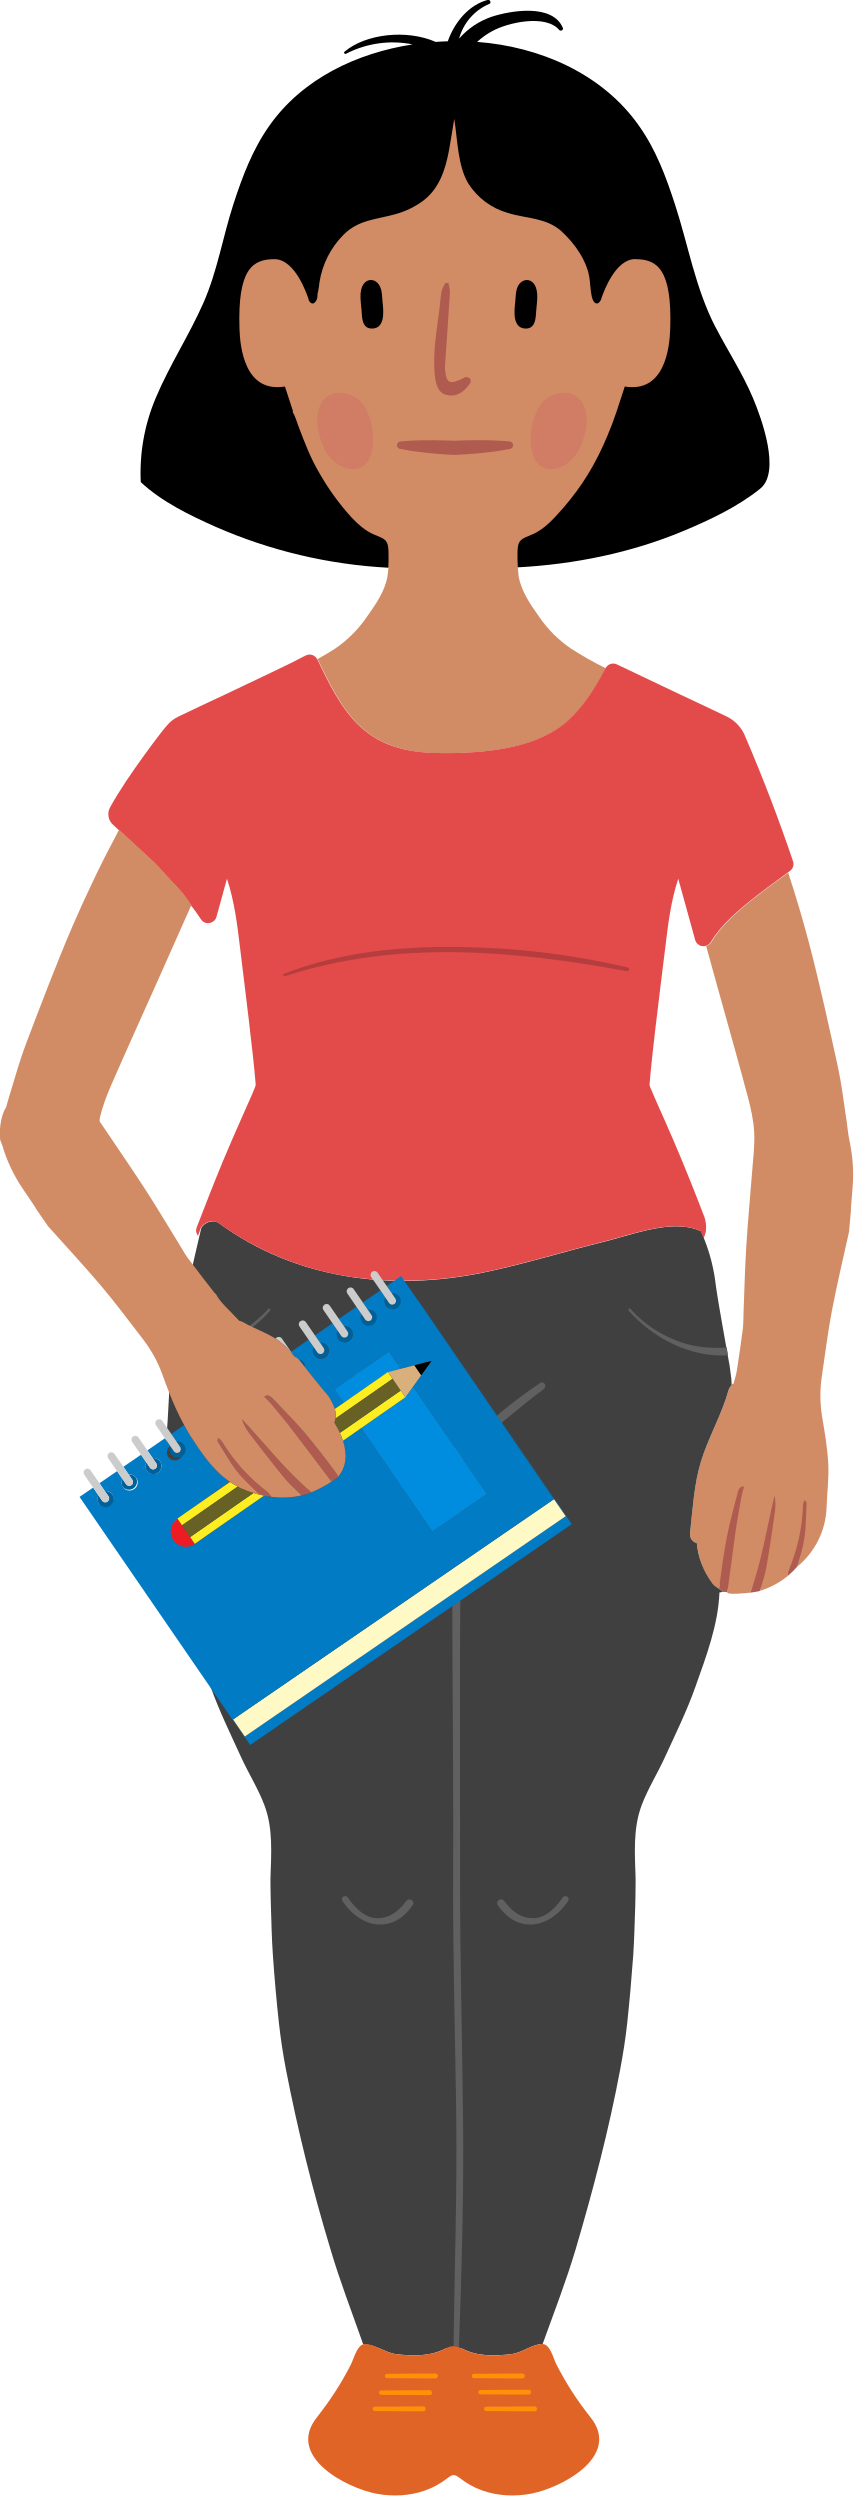
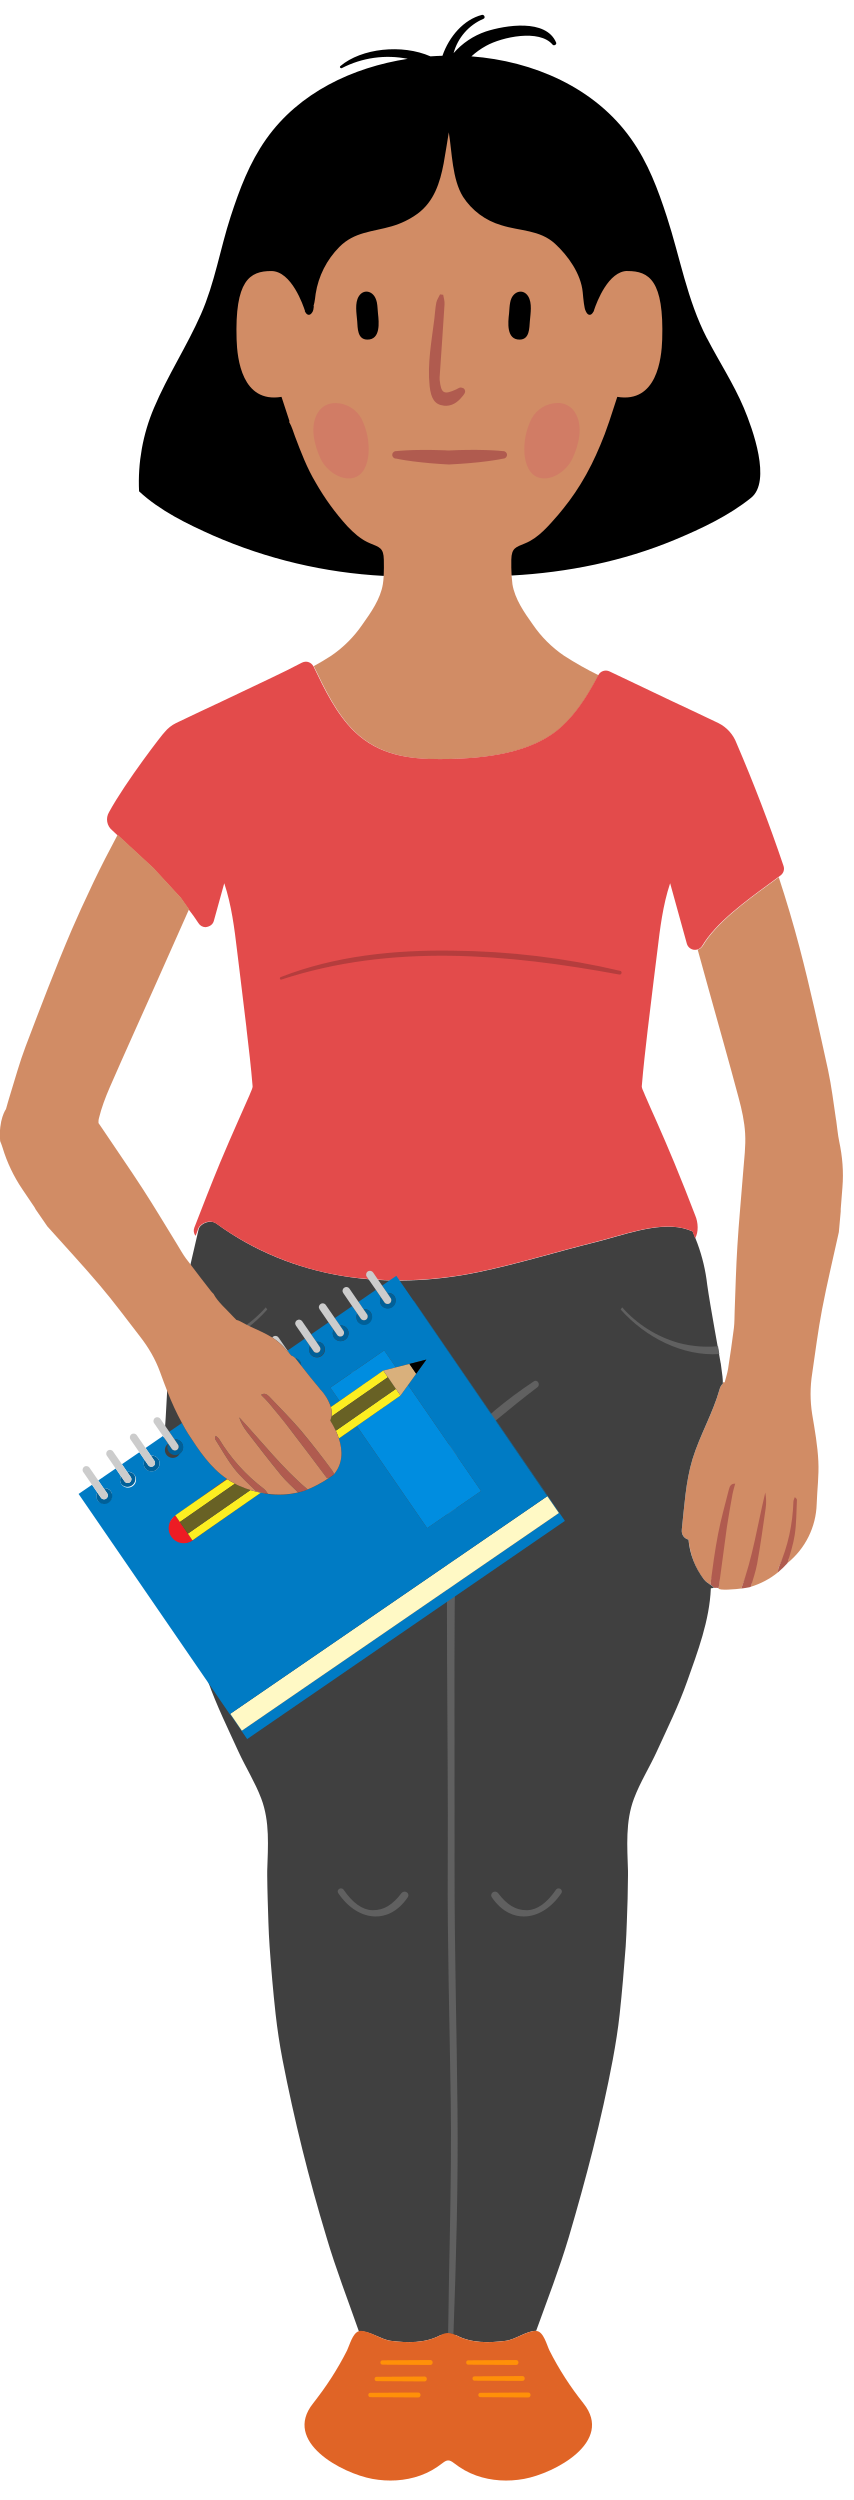
- <svg xmlns="http://www.w3.org/2000/svg" width="113" height="330" viewBox="0 0 113 330">
-   <g fill="none" fill-rule="evenodd">
+ <svg xmlns="http://www.w3.org/2000/svg" width="114" height="334" viewBox="0 0 114 334">
+   <g fill="none" fill-rule="evenodd" transform="translate(0,2)">
    <path d="M111.7 147.64c-.34-2.25-.6-4.5-1.08-6.72-1.2-5.46-2.38-10.92-3.8-16.33-.83-3.16-1.76-6.29-2.78-9.4-.39.3-.77.58-1.18.87-3.2 2.34-7.18 5.25-8.97 8.3-.16.25-.4.44-.68.51l1.44 5.21c1.35 4.87 2.74 9.73 4.04 14.62.42 1.55.77 3.15.86 4.73.1 1.7-.13 3.42-.26 5.12-.25 3.32-.58 6.64-.78 9.96-.18 2.89-.25 5.78-.36 8.67-.03.75-.01 1.5-.1 2.24-.23 1.83-.5 3.65-.78 5.46-.1.62-.3 1.21-.46 1.81l-.18-.05-.06.22c-.19.17-.34.4-.42.7-.9 3.26-2.65 6.17-3.64 9.41-.9 3-1.08 6.27-1.42 9.36-.08.76.34 1.2.89 1.37.25 2.04.91 3.92 2.08 5.33.24.3.56.5.85.7.3-2.34 1.47-2.24 1.1.48 0 .3 2.14.15 3.42-.03l-.4.05c1.53-4.14 1.58-1.27 1.28-.24a10.65 10.65 0 0 0 3.62-1.92c.02-.24.03-.5.12-.7 1.22-2.78 1.51-1.8 1.17-.56a10.55 10.55 0 0 0 3.89-7.87c.06-1.9.32-3.81.22-5.72-.1-2.09-.47-4.18-.82-6.26a17.4 17.4 0 0 1 0-5.47c.42-2.86.78-5.74 1.32-8.57.66-3.46 1.49-6.88 2.24-10.31l.25-2.76v-.32l.23-2.92c.17-2.04 0-4.07-.43-6.1-.2-.94-.27-1.92-.41-2.87z" fill="#D18C65" />
    <path d="M94.45 43.2c-2.67-5.17-3.58-10.78-5.36-16.24-1.2-3.69-2.5-7.18-4.74-10.35C79.5 9.7 71.23 6.15 62.98 5.53c.57-.52 1.22-1 1.97-1.41 2.12-1.18 7.13-2.26 8.88-.15.18.2.58-.02.47-.28-1.35-3.22-6.8-2.32-9.4-1.48A9.97 9.97 0 0 0 60.6 5.1a6.96 6.96 0 0 1 4-4.59c.3-.13.09-.6-.22-.52-2.43.63-4.37 2.88-5.27 5.46-.54.02-1.07.04-1.6.08-3.8-1.67-9.22-1.09-12.04 1.3-.15.14.04.35.2.27a13.4 13.4 0 0 1 8.8-1.24C47.11 7 39.95 10.36 35.55 16.6c-2.23 3.17-3.54 6.66-4.74 10.35-1.4 4.31-2.12 8.86-3.96 13.03-1.88 4.27-4.46 8.2-6.27 12.5a25.37 25.37 0 0 0-2 11.16c2.79 2.6 6.43 4.36 9.88 5.9a65.34 65.34 0 0 0 22.8 5.4c.02-.36 17.06-.4 17.08-.05 7.47-.4 14.91-1.9 21.82-4.78 3.52-1.47 7.2-3.2 10.18-5.6 2.75-2.2.22-9.2-.96-12-1.39-3.28-3.32-6.21-4.93-9.33z" fill="#000" />
    <path d="M83.84 34.2c-2.55 0-4.1 4.12-4.46 5.19v.02l-.08.23h-.02c-.1.19-.25.4-.46.42-.37.04-.57-.51-.57-.51-.2-.34-.31-1.54-.4-2.52-.24-2.45-1.94-4.85-3.7-6.47-2.04-1.87-4.7-1.68-7.17-2.47a9.12 9.12 0 0 1-5.12-3.8c-1.46-2.36-1.46-5.93-1.9-8.61-.24 1.38-.43 2.78-.69 4.16-.49 2.58-1.28 5.07-3.47 6.7a11.13 11.13 0 0 1-3.46 1.69c-2.57.75-4.99.73-7 2.76a11.38 11.38 0 0 0-3.17 6.27c-.03.17-.1 1.05-.28 1.62h.03s0 .25-.06.5l-.02.06a.7.7 0 0 1-.13.29c-.1.16-.23.3-.41.33-.38.04-.58-.51-.58-.51h.03c-.23-.72-1.8-5.34-4.51-5.34-2.88 0-4.88 1.25-4.63 9.16.08 2.58.73 8.52 6 7.65l1.06 3.24-.04.12c.36.59.56 1.35.78 1.92.81 2.14 1.6 4.23 2.78 6.2a32.76 32.76 0 0 0 4.2 5.79c.44.46.88.89 1.35 1.27l.15.11c.17.13.34.26.52.37l.25.16c.24.14.5.27.76.38 1.28.53 1.83.61 1.86 2.2l.01 1.06v.04c0 .72-.03 1.45-.14 2.17-.32 1.97-1.59 3.78-2.73 5.38a15.92 15.92 0 0 1-4.16 4.17c-.76.5-1.55.96-2.35 1.4 0 .03.03.04.04.06 1.43 2.98 3.05 6.37 5.46 8.7 3.36 3.22 7.44 3.67 11.35 3.67.41 0 .82 0 1.24-.02 4.6-.1 11.18-.68 15.14-4.38 1.76-1.65 3.25-3.75 4.84-6.81a46.41 46.41 0 0 1-4.63-2.62 15.89 15.89 0 0 1-4.17-4.17c-1.14-1.6-2.4-3.41-2.72-5.38a18.87 18.87 0 0 1-.15-2.21v-1.07c.04-1.58.6-1.66 1.87-2.19 1.78-.72 3.15-2.38 4.38-3.78l.72-.88a31.22 31.22 0 0 0 2.92-4.32l.12-.21.07-.13c.45-.81.86-1.64 1.24-2.48l.03-.07c.38-.83.73-1.68 1.06-2.53v-.02l.05-.1.64-1.8 1.06-3.24c5.27.87 5.92-5.07 6-7.65.25-7.91-1.75-9.16-4.63-9.16" fill="#D18C65" />
    <path d="M59.27 52.2c1.05.12 1.84-.42 2.46-1.19.26-.32.63-.67.25-1.1-.55-.28-.64-.07-1 .1-1.68.77-2.05.58-2.24-1.26-.02-.24 0-.48.02-.73.21-3.12.44-6.24.63-9.37.03-.42-.11-.85-.18-1.27l-.42-.05c-.17.36-.42.72-.5 1.1-.14.71-.17 1.44-.26 2.16-.37 3-.95 6-.63 9 .18 1.65.68 2.47 1.87 2.6" fill="#B05B4F" />
    <path d="M50.35 38.4c-.04-.18-.1-.37-.18-.55-.44-1-1.61-1.25-2.23-.27-.57.9-.3 2.3-.22 3.32.07.94.02 2.45 1.34 2.47 1.81.03 1.57-2.31 1.44-3.48-.06-.49-.05-1-.15-1.48M69.44 43.37c1.32-.02 1.27-1.53 1.35-2.47.08-1.01.34-2.41-.23-3.32-.62-.98-1.78-.72-2.23.27-.08.18-.14.37-.17.56-.1.48-.1 1-.15 1.48-.14 1.17-.38 3.51 1.43 3.48" fill="#000" />
    <path d="M44.9 51.85c-.93-.02-1.81.33-2.38 1.19-1.21 1.84-.53 4.5.36 6.34.7 1.43 2.56 2.83 4.22 2.49 1.5-.31 2-1.87 2.13-3.2a9.02 9.02 0 0 0-.95-4.76 4 4 0 0 0-3.39-2.06M70.07 58.67c.13 1.33.64 2.89 2.13 3.2 1.67.34 3.53-1.06 4.22-2.49.9-1.83 1.58-4.5.36-6.34a2.65 2.65 0 0 0-2.37-1.2 4 4 0 0 0-3.38 2.07 9.02 9.02 0 0 0-.96 4.76" fill="#D17C65" />
    <path d="M52.87 59.26h.02s.89.2 2.23.37c.67.09 1.45.17 2.29.25l1.29.1.66.04.34.02.16.01H60.1c1.8-.09 3.58-.24 4.92-.42 1.34-.17 2.23-.36 2.23-.36h.01a.5.5 0 0 0-.05-1s-.9-.1-2.24-.14a63.41 63.41 0 0 0-4.93.05h-.27l-.34-.02-.66-.02-1.3-.03c-.84 0-1.62 0-2.3.02-1.34.04-2.24.14-2.24.14a.5.5 0 0 0-.05 1M97.86 197.62c.08-.43.22-.86.36-1.4-.54-.04-.73.35-.83.73-.5 1.99-1.06 3.96-1.45 5.97-.43 2.22-.73 4.47-1.02 6.71v.1c.17.12.35.25.5.41h-.04c.27-.02.57-.02.63.07.37-2.72.72-5.45 1.1-8.18.22-1.47.49-2.94.75-4.4M95.13 210.17h.01zM101.16 206.88c.44-2.44.78-4.9 1.13-7.35.1-.69.09-1.4-.05-2.13-1.03 4.3-1.68 8.7-3.21 12.83a14.82 14.82 0 0 0 1.08-.17l.04-.01a.9.9 0 0 0 .16-.06c.3-1.03.66-2.05.85-3.1M106.47 198.4c0-.1-.07-.23-.29-.38-.06.2-.17.39-.18.59-.1 3.06-.73 5.98-1.95 8.76-.1.2-.1.46-.12.7a11.6 11.6 0 0 0 1.29-1.25c.35-1.26.77-2.5.96-3.78.23-1.52.21-3.09.29-4.63" fill="#B05B4F" />
    <path d="M96.28 180.12c-.06-.43-1.42-7.74-1.8-10.5a23.56 23.56 0 0 0-1.3-5.49l-.62-1.6c-.4-.18-.83-.33-1.3-.44-3.51-.82-8.16.98-11.52 1.82-5.3 1.31-10.5 2.94-15.84 4.05-12.14 2.54-24.85.93-34.98-6.49-.4-.3-.94-.3-1.41-.14-.4.15-.75.41-.94.76l-3.37 14.53c-.08.42-.64 3.76-.74 4.5-.06 1.45-.51 11.45-.88 11.6.74 2.58 4.42 24.18 5.2 26.74l.13.45c.28.93.58 1.85.9 2.77 1.13 3.18 2.63 6.22 4.03 9.3.97 2.12 2.24 4.12 3.06 6.3 1.17 3.08.9 6.4.8 9.68v.64c.02 1.02.02 2.04.06 3.06.07 2.13.11 4.28.26 6.4.21 3.01.47 6.02.8 9.01a80 80 0 0 0 .92 6.08 240.23 240.23 0 0 0 5.88 23.74c1.25 4.25 2.86 8.38 4.32 12.56 1.5-.05 2.95 1.12 4.3 1.29 2.21.28 4.52.33 6.55-.73.4-.21 2.05-.07 2.2 0 2.02 1.06 4.33 1 6.54.73 1.36-.17 2.8-1.34 4.1-1.34 1.5-4.15 3.1-8.28 4.36-12.51 2.3-7.81 4.37-15.7 5.88-23.74.37-2.01.7-4.04.92-6.08.32-2.99.58-6 .8-9 .14-2.13.18-4.28.26-6.41.03-1.02.04-2.04.05-3.06v-.64c-.1-3.27-.36-6.6.8-9.67.82-2.19 2.09-4.19 3.06-6.32 1.4-3.07 2.9-6.1 4.03-9.3 1.43-4.03 3-8.15 3.18-12.47l.41-.06c-.11-.16-.29-.29-.47-.41-.3-.2-.6-.4-.85-.7a10.33 10.33 0 0 1-2.08-5.33c-.55-.16-.97-.61-.89-1.37.34-3.1.52-6.36 1.42-9.36.99-3.24 2.73-6.15 3.64-9.41.08-.3.23-.53.42-.7.02-.6-.08-1.26-.18-1.98l-.1-.76z" fill="#404040" />
    <path d="M60.58 309.84c.36-9.79.65-20.22.54-30.07-.1-10.54-.4-21.08-.39-31.62.04-18.66-.2-37.3.38-55.94a.55.55 0 0 0-.04-.2c3.6-2.86 7.04-5.89 10.71-8.66.47-.34.05-1.12-.46-.8a58.55 58.55 0 0 0-5.18 3.85c-.86.7-5.28 5.28-6.29 4.64a80.77 80.77 0 0 1-12.87-10.27c-.24-.23-.58.12-.36.37 3.82 4.4 8.51 8.06 13.37 11.25-.56 18.25-.08 36.52-.17 54.77-.06 10.54.25 21.08.4 31.62.14 10.32-.23 20.6-.35 30.91.23 0 .46.06.7.15M95.93 177.86c-1.7.14-3.41.04-5.24-.44a15.76 15.76 0 0 1-7.57-4.76l-.2.29c3.3 3.72 8.28 6.28 13.18 5.95a73.7 73.7 0 0 0-.12-.72l-.05-.32M35.71 172.95l-.2-.29a15.76 15.76 0 0 1-7.57 4.76c-1.73.45-3.35.56-4.96.46l-.19 1.03c4.82.23 9.69-2.3 12.92-5.96" fill="#606060" />
    <path d="M45.56 250.29a.44.44 0 0 0-.4.23.4.4 0 0 0 .04.42c1.33 1.97 3.16 3.1 5 3.1h.01c1.15 0 2.83-.45 4.27-2.57.1-.15.11-.33.03-.48a.53.53 0 0 0-.87-.07c-1.2 1.58-2.35 2.28-3.78 2.28h-.14c-1.31-.04-2.6-.96-3.81-2.73a.42.42 0 0 0-.35-.18M69.98 254.04c1.85 0 3.68-1.13 5.01-3.1a.4.4 0 0 0 .03-.42.44.44 0 0 0-.4-.23.42.42 0 0 0-.34.18c-1.22 1.77-2.5 2.69-3.81 2.73h-.15c-1.42 0-2.58-.7-3.77-2.27a.52.52 0 0 0-.87.06.47.47 0 0 0 .03.49c1.44 2.11 3.12 2.56 4.27 2.56" fill="#606060" />
    <path d="M67.53 310.74c-2.21.28-4.52.33-6.55-.73l-.4-.17c-.25-.1-.48-.15-.7-.15-.35 0-.68.1-1.1.32-2.02 1.06-4.33 1-6.54.73-1.36-.17-2.8-1.34-4.1-1.34-.07 0-.13.03-.2.05-.84.25-1.26 1.94-1.58 2.58a40.46 40.46 0 0 1-4.53 7.04c.49-.6 1.3-1.63 0 .02-4.12 5.15 3.88 9.35 7.92 10.09 2.14.39 4.35.28 6.4-.45 1.12-.4 2.04-.94 2.97-1.66.6-.47.91-.48 1.53 0 .93.72 1.85 1.26 2.97 1.66 2.06.73 4.26.84 6.4.45 4.04-.74 12.05-4.94 7.93-10.09-1.32-1.65-.5-.62-.01-.02a40.46 40.46 0 0 1-4.53-7.04c-.34-.67-.78-2.55-1.74-2.61l-.04-.02c-1.3 0-2.74 1.17-4.1 1.34" fill="#E06426" />
    <path d="M51.1 313.92l6.39.04c.42 0 .42-.66 0-.66l-6.39.04c-.37 0-.37.58 0 .58M56.7 315.5l-6.38.04c-.37 0-.37.58 0 .58l6.39.04c.42 0 .42-.66 0-.66M55.87 317.64l-6.39.04c-.37 0-.37.57 0 .58l6.39.04c.42 0 .42-.66 0-.66M70.56 317.64l-6.38.04c-.37 0-.37.57 0 .58l6.38.04c.43 0 .43-.66 0-.66M63.4 316.06l6.39.03c.42 0 .42-.65 0-.65l-6.39.04c-.37 0-.37.57 0 .58M68.95 313.3l-6.39.04c-.37 0-.37.58 0 .58l6.39.04c.42 0 .42-.66 0-.66" fill="#FF9008" />
    <path d="M98.4 97.29a4.94 4.94 0 0 0-2.43-2.69c-2.06-.99-4.13-1.96-6.2-2.93a1105.2 1105.2 0 0 1-8.34-3.97 1.14 1.14 0 0 0-1.5.5c-1.6 3.07-3.08 5.17-4.84 6.81-3.97 3.71-10.54 4.28-15.15 4.39l-1.24.01c-3.9 0-7.99-.44-11.34-3.67-2.41-2.32-4.04-5.71-5.47-8.7-.1-.17-.2-.28-.3-.37a1.14 1.14 0 0 0-.72-.27c-.19 0-.37.05-.53.13-1.34.71-2.72 1.38-4.02 2-2.2 1.06-4.4 2.1-6.6 3.14-2.07.97-4.14 1.94-6.2 2.93a4.54 4.54 0 0 0-1.54 1.23c-.13.05-5.2 6.61-7.41 10.67a1.88 1.88 0 0 0 .43 2.44l.61.57 4.8 4.43 3.7 4 1.05 1.5.7.93.66.97c.2.33.57.53.95.53.62-.08.98-.4 1.1-.84l1.39-5.03c.98 2.94 1.36 6.04 1.72 9.06l.48 3.92.75 6.21.03.32c.3 2.5.6 5.09.81 7.64.01.17-.18.61-.31.9l-.1.25-1.52 3.44c-.8 1.83-1.64 3.71-2.42 5.6-1.2 2.9-2.34 5.84-3.44 8.68-.14.36-.08.77.15 1.08.04.06.4-1.03.4-1.03.2-.34.54-.6.94-.75a1.53 1.53 0 0 1 1.41.14 39.87 39.87 0 0 0 20.26 7.41s2.33.16 2.84.17l1.32.01c3.52 0 7.06-.37 10.56-1.1 5.35-1.12 10.55-2.74 15.84-4.06 3.36-.83 8.01-2.63 11.53-1.81.47.1.9.26 1.3.43l.35.92c.5-.8.42-2.13.02-3.05-.84-2.19-1.8-4.64-2.8-7.05-.77-1.88-1.6-3.76-2.4-5.59-.52-1.14-1.02-2.29-1.52-3.44l-.1-.25c-.14-.29-.33-.73-.32-.9.21-2.55.51-5.14.8-7.64l.04-.32.75-6.2.49-3.93c.36-3.01.73-6.12 1.71-9.06l2.23 8.07c.12.44.5.76.94.82.26.01.36 0 .45-.03.28-.08.53-.26.68-.52 1.8-3.05 5.78-5.95 8.97-8.29l1.18-.87.3-.22c.4-.3.56-.8.4-1.27a219.79 219.79 0 0 0-6.28-16.4z" fill="#E34B4B" />
    <path fill="#007BC4" d="M73.15 197.87l-.03.02 1.55 2.25-42.36 29.08-1.55-2.26-.04.03 2.3 3.35 26.75-18.37 1.04-.71 14.66-10.07-9.19-13.4-.63-.91-10.37-15.11-.03.02z" />
    <path fill="#FFF9C5" d="M74.67 200.14l-1.55-2.25-42.36 29.07 1.55 2.26z" />
    <path d="M30.7 227.01l42.42-29.12-17.87-26.1-1.87-2.72-.43-.62-.88.6-1.02.7.67.98c.37-.04.75.1.98.43a1.07 1.07 0 0 1-1.76 1.21 1.05 1.05 0 0 1-.06-1.07l-.67-.97-2.32 1.6.67.97c.37-.03.75.11.98.44a1.07 1.07 0 0 1-1.75 1.2 1.05 1.05 0 0 1-.06-1.06l-.68-.98-2.32 1.6.68.98c.37-.04.75.1.97.43a1.06 1.06 0 0 1-1.75 1.21 1.05 1.05 0 0 1-.06-1.07l-.68-.98-2.32 1.6.68.98c.37-.04.75.1.98.44a1.06 1.06 0 0 1-1.76 1.2 1.05 1.05 0 0 1-.06-1.07l-.68-.98-2.32 1.6.3.43.2.23c.2.06.38.18.52.34.25.06.48.2.64.42.12.18.17.39.17.6.8 1.02 1.6 2.04 2.45 3.03.7.82 1.28 1.6 1.51 2.5l1.17-.82-1.24-1.8 7.2-4.96 1.56 2.27 4.07-1.04-2.44 3.4 9.75 14.16-7.2 4.96-9.4-13.65-2.4 1.67c.57 1.7.53 3.44-.74 4.89a16.4 16.4 0 0 1-3.87 2.1 10.87 10.87 0 0 1-5.82.26l-7.02 4.89-2.12 1.5a2.03 2.03 0 0 1-2.3-3.33l2.7-1.91 4.22-3c-2.22-1.51-3.7-3.74-5.19-6.04-.3-.46-.56-.95-.82-1.43l-1.7 1.17.7 1.02a1.05 1.05 0 0 1 .7 1.91 1.05 1.05 0 1 1-1.54-1.34l-.7-1.02-2.32 1.6.7 1.02a1.05 1.05 0 0 1 .7 1.92c-.48.33-1.14.2-1.47-.27a1.05 1.05 0 0 1-.06-1.08l-.7-1.02-1.27.87-1.06.73.7 1.02a1.05 1.05 0 0 1 .71 1.92c-.48.33-1.15.22-1.48-.27a1.05 1.05 0 0 1-.06-1.07l-.7-1.03-1.2.82-1.13.78.7 1.03c.38-.04.76.1.99.44a1.07 1.07 0 0 1-1.76 1.2 1.05 1.05 0 0 1-.06-1.07l-.7-1.03-1.8 1.23 17.54 25.55 2.65 3.87z" fill="#007BC4" />
    <path d="M52.07 172.12a.5.5 0 0 1-.71-.13l-.48-.69a1.05 1.05 0 0 0 1.54 1.34c.49-.33.6-1 .28-1.48-.23-.32-.61-.47-.98-.43l.47.69a.5.5 0 0 1-.12.7" fill="#006099" />
    <path d="M49.84 168a.5.5 0 1 0-.84.57l.22.32 1 1.44.66.97.48.7a.5.5 0 0 0 .83-.58l-.47-.7-.67-.97-.53-.76-.68-1z" fill="#CCC" />
    <path d="M48.9 174.3a.51.51 0 0 1-.7-.13l-.47-.7a1.05 1.05 0 0 0 1.54 1.35c.48-.34.6-1 .27-1.48-.23-.33-.6-.48-.98-.44l.48.7a.5.5 0 0 1-.13.7" fill="#006099" />
    <path d="M45.98 170.04a.5.5 0 0 0-.13.7l1.2 1.76.68.98.47.69a.5.5 0 1 0 .84-.58l-.48-.69-.67-.98-1.2-1.75a.5.5 0 0 0-.71-.13" fill="#CCC" />
    <path d="M45.75 176.47a.5.5 0 0 1-.7-.13l-.48-.69c-.17.34-.17.74.06 1.07a1.06 1.06 0 1 0 1.75-1.2c-.22-.33-.6-.48-.97-.44l.47.69a.5.5 0 0 1-.13.7" fill="#006099" />
    <path d="M42.82 172.22a.5.5 0 0 0-.13.7l1.2 1.75.68.98.48.7a.5.5 0 0 0 .83-.58l-.47-.7-.68-.98-1.2-1.74a.5.5 0 0 0-.71-.13" fill="#CCC" />
    <path d="M42.6 178.65a.5.5 0 0 1-.71-.13l-.48-.7c-.16.34-.16.75.06 1.08a1.07 1.07 0 0 0 1.76-1.21c-.23-.33-.61-.48-.98-.44l.48.7a.5.5 0 0 1-.13.7" fill="#006099" />
    <path d="M39.66 174.39a.5.5 0 0 0-.13.7l1.2 1.75.68.98.48.7a.5.5 0 0 0 .83-.58l-.47-.7-.68-.98-1.2-1.74a.5.5 0 0 0-.7-.13" fill="#CCC" />
    <path d="M40.24 180.45c0-.2-.04-.4-.17-.59a1.06 1.06 0 0 0-.64-.42l.04.03.77.98" fill="#006099" />
    <path d="M36.5 176.56a.5.5 0 0 0-.13.14c.5.32.98.69 1.44 1.16.31.33.61.67.9 1.01l-.3-.44-1.2-1.74a.5.5 0 0 0-.7-.13" fill="#CCC" />
    <path d="M23.66 191.7a.5.5 0 0 1-.7-.14l-.49-.69c-.16.33-.16.74.07 1.07a1.06 1.06 0 1 0 1.75-1.2c-.23-.33-.61-.48-.98-.44l.47.69a.5.5 0 0 1-.13.7" fill="#006099" />
    <path d="M22.47 190.87l.48.7a.5.5 0 0 0 .83-.57l-.47-.7-.7-1.02-.38-.55-.8-1.17a.5.5 0 0 0-.84.58l1.18 1.71.7 1.02z" fill="#CCC" />
    <path d="M20.5 193.87a.5.5 0 0 1-.7-.13l-.48-.7a1.05 1.05 0 0 0 1.54 1.35c.48-.33.6-1 .27-1.48-.23-.33-.6-.48-.98-.44l.48.7a.5.5 0 0 1-.13.7" fill="#006099" />
    <path d="M19.32 193.04l.47.7a.5.5 0 0 0 .84-.58l-.48-.7-.7-1.01-1.18-1.71a.5.5 0 1 0-.83.58l1.17 1.7.7 1.02z" fill="#CCC" />
    <path d="M17.34 196.04a.5.5 0 0 1-.7-.13l-.48-.7c-.17.34-.17.75.06 1.08a1.07 1.07 0 0 0 1.75-1.2c-.22-.34-.6-.48-.98-.45l.48.7a.5.5 0 0 1-.13.7" fill="#006099" />
    <path d="M16.16 195.22l.48.7a.5.5 0 0 0 .84-.57l-.49-.7-.7-1.03-1.18-1.7a.5.5 0 0 0-.83.57l1.17 1.7.7 1.03z" fill="#CCC" />
    <path d="M14.19 198.22a.5.5 0 0 1-.71-.13l-.48-.7a1.05 1.05 0 0 0 1.54 1.35c.49-.34.6-1 .28-1.48-.23-.33-.61-.48-.98-.44l.48.69a.5.5 0 0 1-.13.7" fill="#006099" />
    <path d="M13 197.4l.48.68a.5.5 0 0 0 .84-.58l-.48-.68-.71-1.03-1.17-1.7a.5.5 0 1 0-.84.57l1.17 1.7.71 1.03z" fill="#CCC" />
    <path fill="#008DE0" d="M47.67 188.51l9.4 13.65 7.2-4.96-9.75-14.16-1.01 1.4zM51.21 181.11l1.68-.43-1.56-2.27-7.2 4.97 1.24 1.79z" />
    <path d="M25.1 202.89l-1.07-1.55-.6-.87-.03.02a2.02 2.02 0 0 0 2.3 3.33l2.12-1.5-2.1 1.46-.62-.89zM30.36 195.61l-.04-.03-4.23 3 4.27-2.97z" fill="#ED1C24" />
    <path d="M44.3 187.16c0 .03-.03.06-.03.1l7.55-5.26-.61-.9-5.84 4.07-1.17.81c.1.37.14.77.1 1.18M53.5 184.44l-.6-.89-8.04 5.6c.16.33.3.68.41 1.03l2.4-1.67 5.84-4.07zM31.39 196.22c-.36-.19-.7-.39-1.03-.6l-4.27 2.96-2.68 1.87.02.02.6.87 7.36-5.12zM33.46 197.07l-8.36 5.82.61.9 2.11-1.48 7.02-4.88c-.46-.1-.92-.22-1.38-.36" fill="#FCEE21" />
    <path d="M52.9 183.55L51.82 182l-7.56 5.26c-.03.18-.08.36-.15.52.27.44.52.9.74 1.36l8.03-5.59zM24.03 201.34l1.07 1.55 8.36-5.82c-.53-.17-1.06-.36-1.58-.59l-.5-.26-7.35 5.12z" fill="#686125" />
    <path fill="#D9B07C" d="M51.83 182l1.06 1.55.62.89 1.01-1.4 2.44-3.4-1.36 1.89-.9-1.31 2.26-.58-4.07 1.04-1.68.43z" />
    <path fill="#000" d="M55.6 181.53l1.36-1.89-2.26.58z" />
    <path d="M44.34 194.4a110.27 110.27 0 0 0-4.19-5.33c-1.33-1.56-2.78-3.01-4.19-4.5-.27-.28-.63-.52-1.08-.22.38.4.71.7 1 1.04.95 1.15 1.9 2.3 2.81 3.48 1.69 2.2 3.34 4.41 5 6.63.15-.1.28-.13.39-.14l.45-.3.1-.14a2.78 2.78 0 0 0-.3-.51M31.95 187.35c.24.7.58 1.33 1 1.88 1.52 1.97 3.02 3.93 4.6 5.85.68.84 1.51 1.55 2.29 2.31.27-.06.55-.13.82-.22.15-.05.3-.12.44-.18-3.39-2.86-6.12-6.39-9.15-9.64M35.27 196.92a23.66 23.66 0 0 1-6-6.67c-.1-.17-.3-.29-.45-.42-.12.23-.12.37-.06.47.83 1.31 1.58 2.68 2.53 3.9.84 1.09 1.9 2 2.87 2.99l1.54.38h.03l.05.01h.02c-.17-.22-.31-.5-.53-.66" fill="#B05B4F" />
    <path d="M44.86 189.14a13.4 13.4 0 0 0-.74-1.36 2 2 0 0 0 .15-.52c0-.04.02-.07.03-.1.05-.41 0-.8-.1-1.18a6.13 6.13 0 0 0-1.44-2.39l-.07-.1a87.81 87.81 0 0 1-2.45-3.04l-.77-.98-.04-.03a1.13 1.13 0 0 0-.52-.34l-.2-.23c-.3-.34-.59-.68-.9-1a7.68 7.68 0 0 0-1.43-1.17c-.96-.6-1.97-1.01-3-1.5l-.41-.2c-.28-.14-.57-.29-.86-.46-.18-.1-.35-.16-.53-.2l-.45-.46c-.75-.84-2.05-1.94-2.59-3-.11-.12-.24-.24-.34-.37-.92-1.17-1.82-2.35-2.72-3.54-.2-.29-.43-.56-.64-.84-.44-.6-.8-1.27-1.19-1.9-1.52-2.46-3-4.96-4.57-7.38-1.81-2.8-3.72-5.52-5.57-8.3l-.35-.51a1.21 1.21 0 0 1 0-.26v-.03c0-.1.03-.23.06-.37.34-1.39.86-2.76 1.43-4.08 2.02-4.63 4.11-9.23 6.17-13.85l4.44-9.98v-.01l-1.06-1.5-3.68-4-4.8-4.44c-1.11 2.07-2.18 4.16-3.2 6.28l-.36.77a166.5 166.5 0 0 0-2.57 5.64c-2.2 5.14-4.18 10.37-6.17 15.6-.8 2.11-1.4 4.31-2.07 6.47-.2.63-.37 1.26-.55 1.89 0 0-1.02 1.4-.78 4.28.12.3.24.59.33.9a20.43 20.43 0 0 0 2.62 5.51l1.64 2.43.15.28 1.57 2.28c2.34 2.62 4.74 5.2 7.01 7.88 1.87 2.2 3.59 4.54 5.36 6.82 1.13 1.45 2.05 3.01 2.69 4.77.32.9.66 1.78 1 2.66.56 1.42 1.19 2.8 1.92 4.13.26.48.52.97.82 1.43 1.49 2.3 2.97 4.53 5.19 6.04l.04.03c.33.22.67.42 1.03.6.16.1.32.2.5.27a14.64 14.64 0 0 0 3.8 1.1l-1.53-.4c-.97-.98-2.03-1.9-2.87-2.98-.95-1.22-1.7-2.59-2.53-3.9-.06-.1-.06-.24.06-.47.15.13.34.25.45.42a23.66 23.66 0 0 0 6 6.67c.22.16.36.44.53.66 1.35.18 2.71.12 4.03-.19-.77-.76-1.6-1.48-2.28-2.31-1.58-1.92-3.08-3.88-4.6-5.85a6.37 6.37 0 0 1-1-1.88c3.03 3.25 5.76 6.78 9.15 9.64-.15.06-.29.13-.44.18a16.36 16.36 0 0 0 3.42-1.8.77.77 0 0 0-.38.13c-1.67-2.22-3.32-4.44-5.01-6.63-.9-1.19-1.86-2.33-2.81-3.48-.28-.34-.62-.64-1-1.04.45-.3.8-.06 1.08.22 1.41 1.49 2.86 2.94 4.2 4.5a109.9 109.9 0 0 1 4.18 5.34c.11.15.2.33.29.5l-.1.16c1.27-1.45 1.3-3.18.74-4.9-.12-.34-.25-.69-.41-1.03" fill="#D18C65" />
    <path d="M37.6 128.87c14.68-4.82 30.2-3.43 45.14-.67.3.05.44-.4.13-.49a101.13 101.13 0 0 0-22.37-2.7c-7.75-.12-15.73.68-23 3.53-.2.08-.12.4.1.33" fill="#B53D3D" />
  </g>
</svg>
